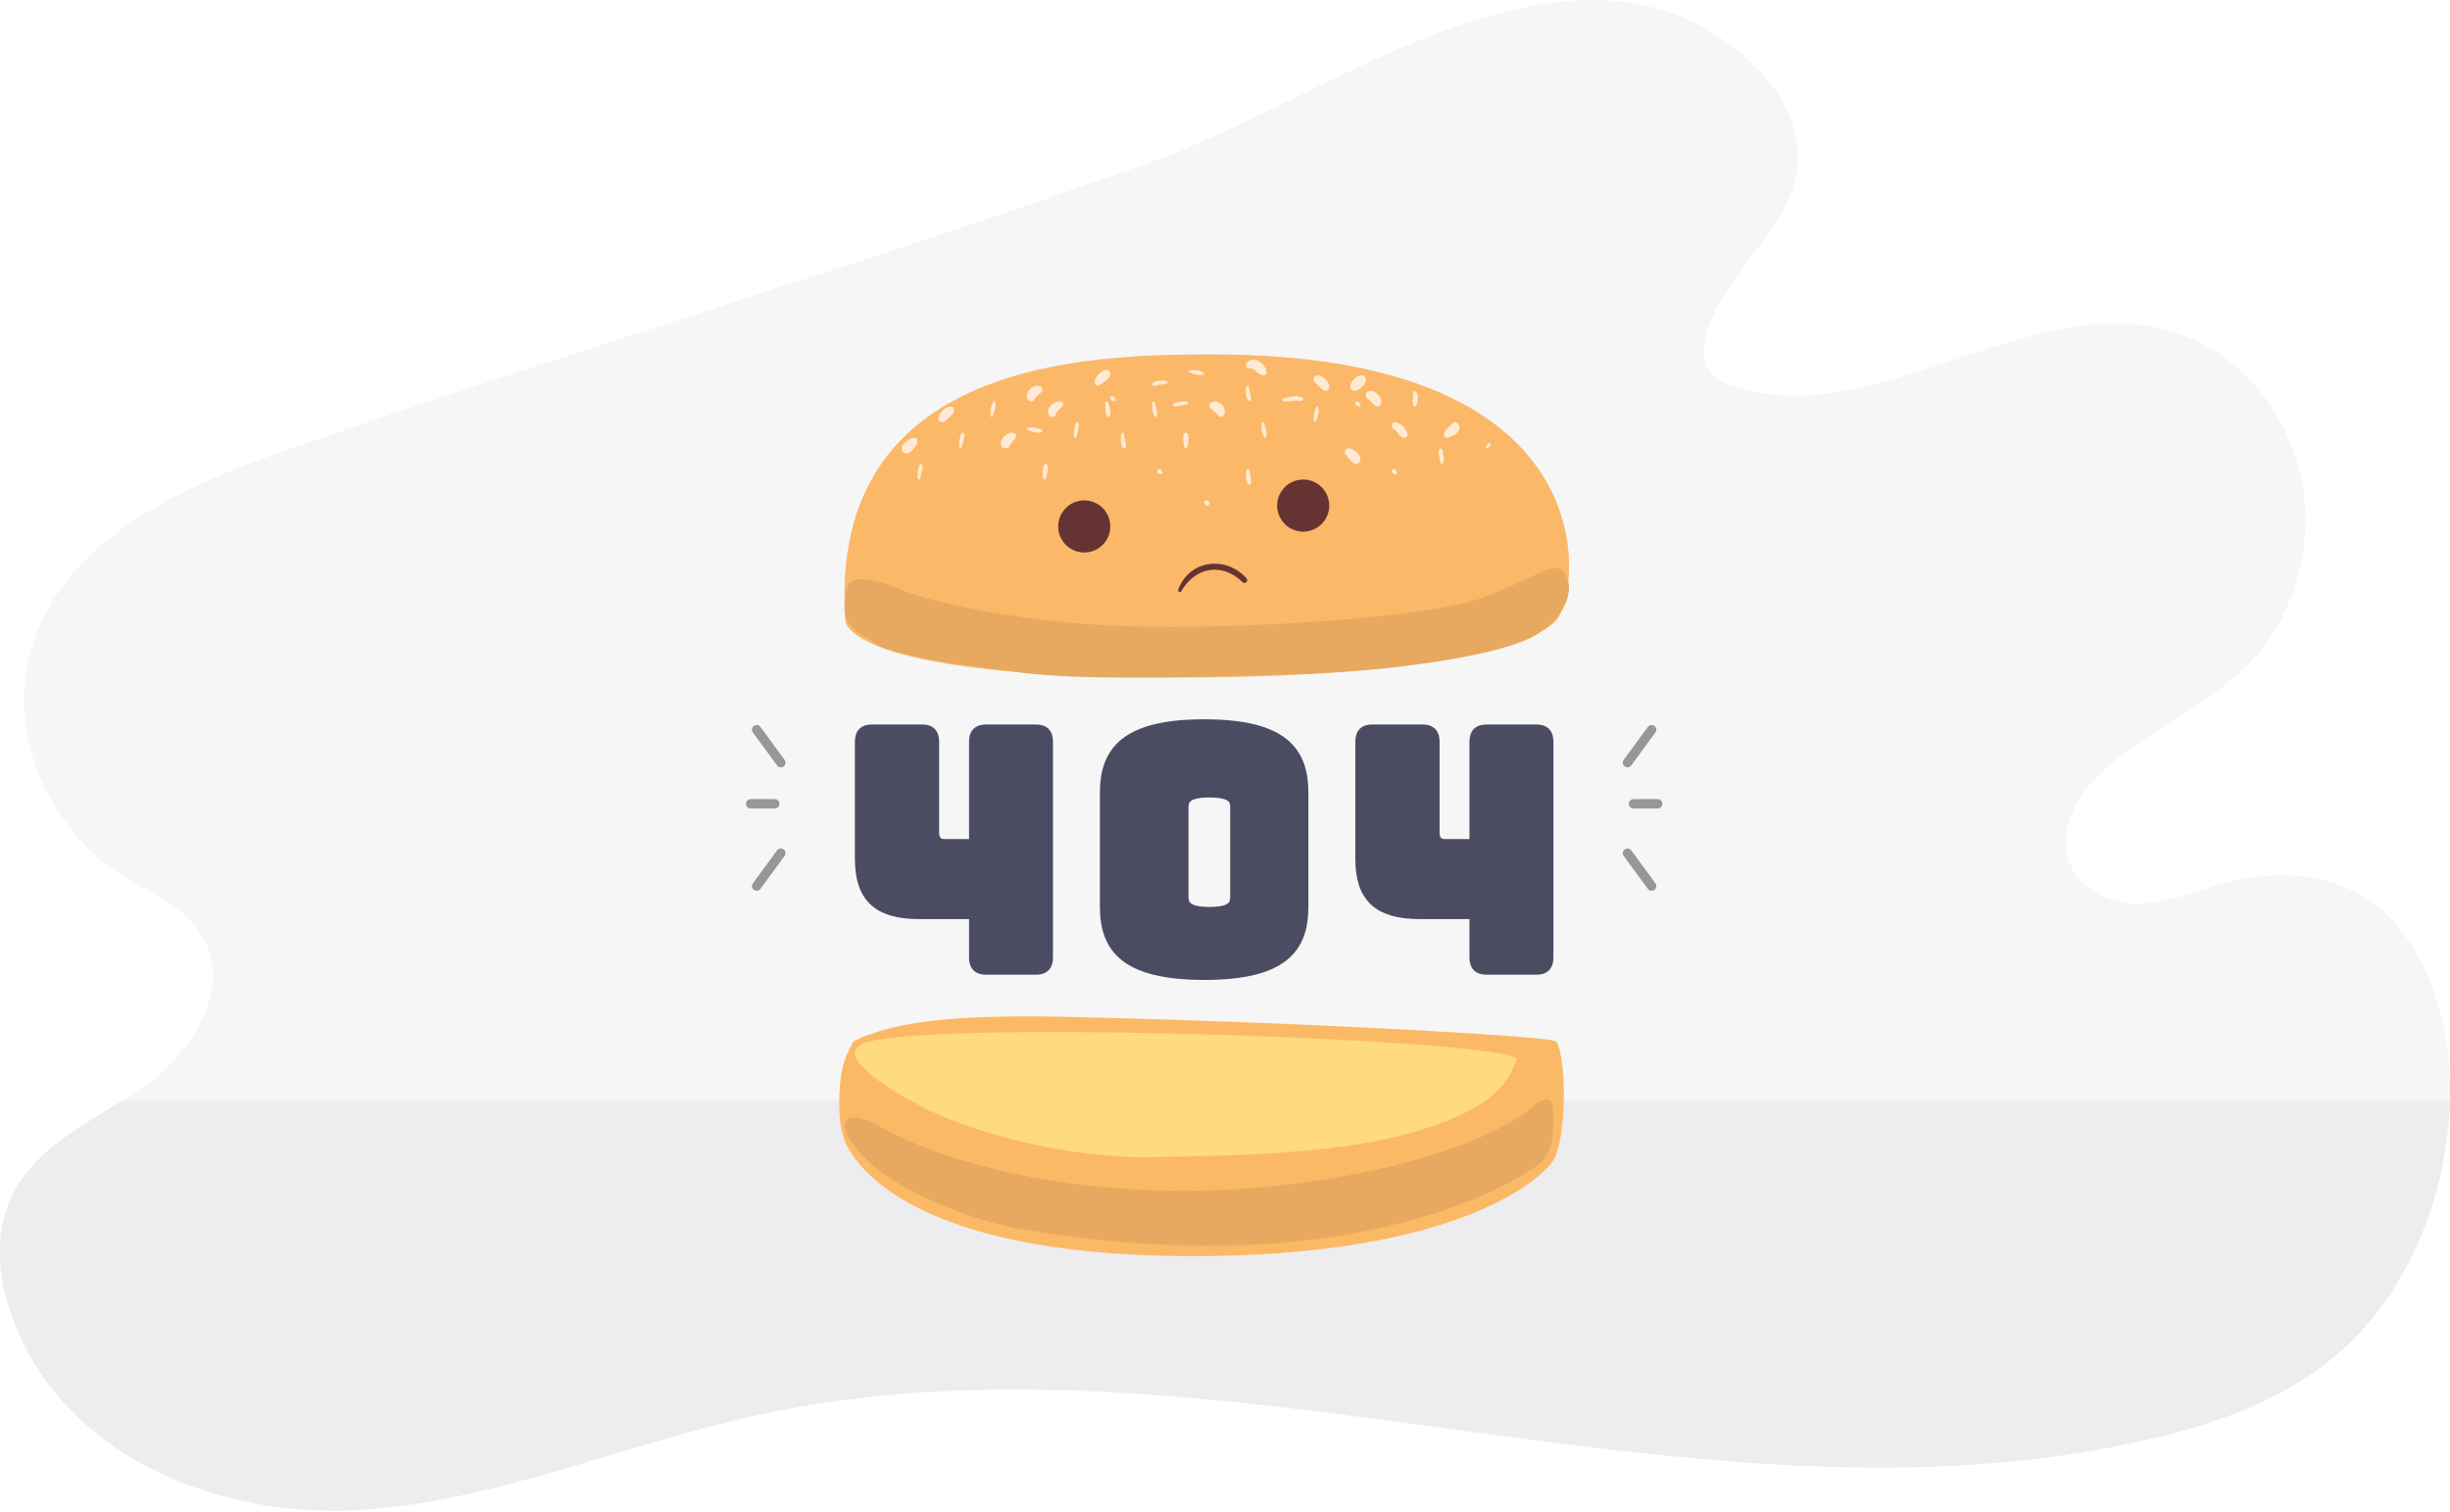
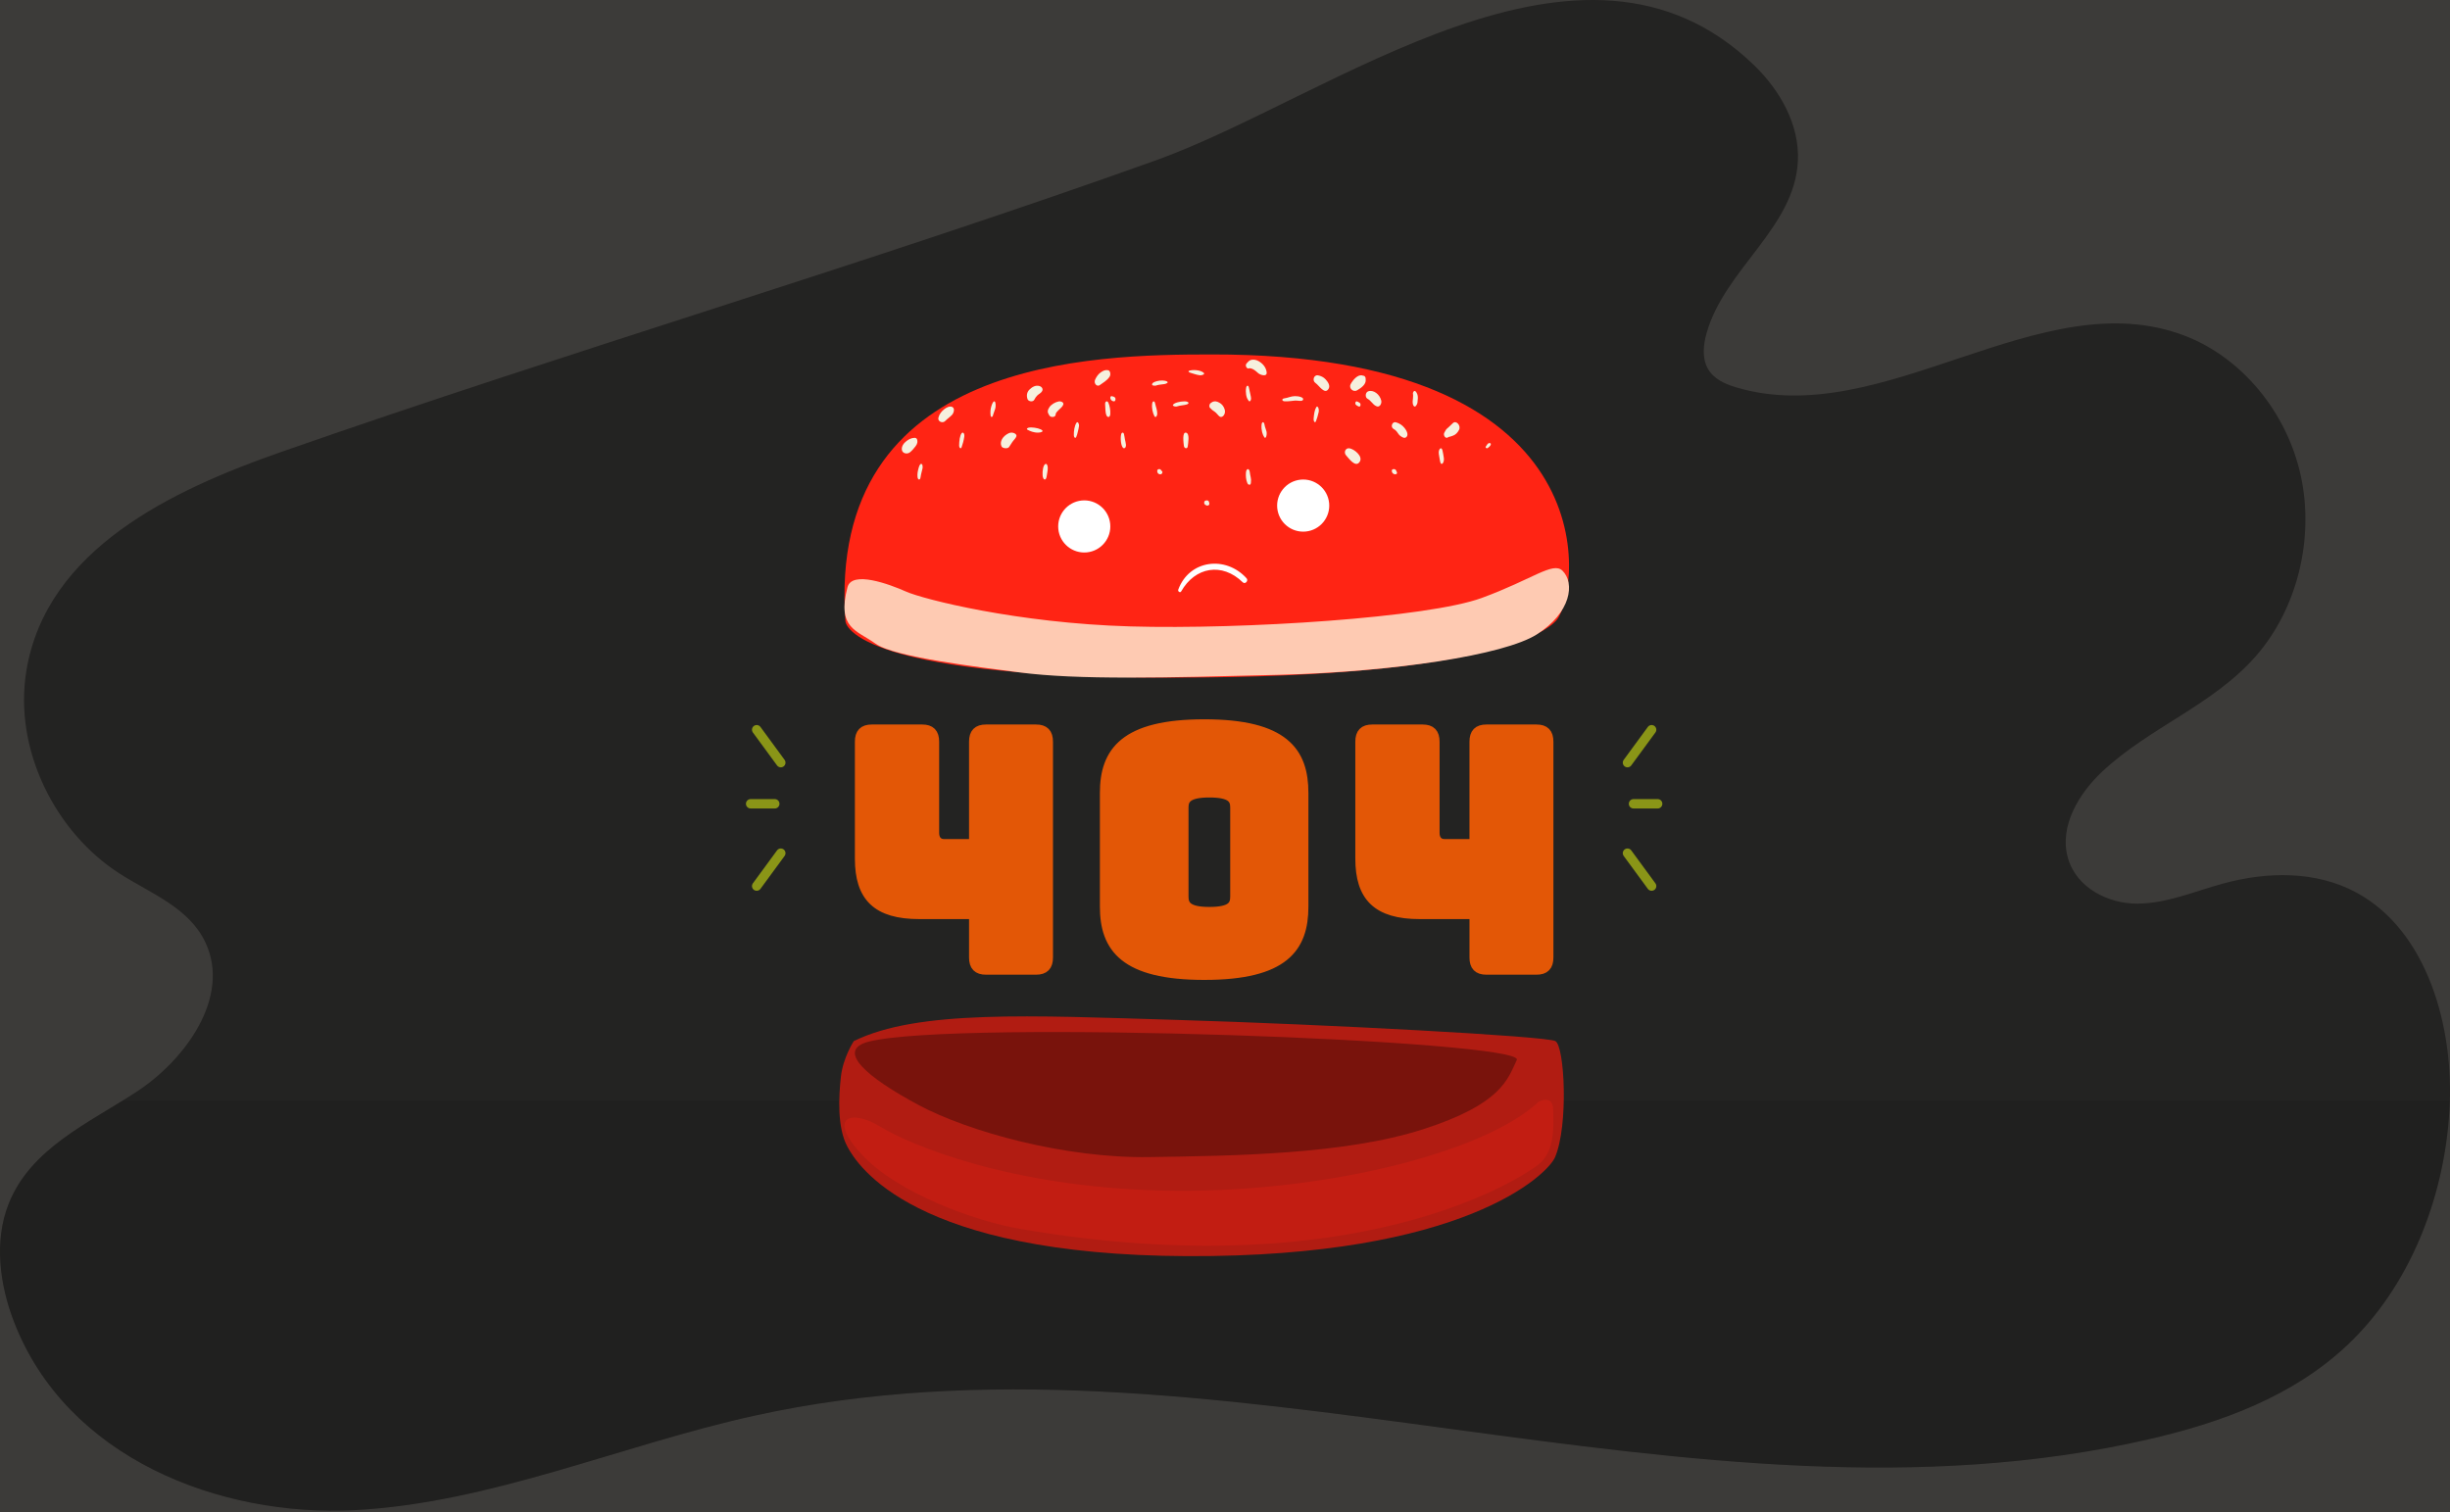
<svg xmlns="http://www.w3.org/2000/svg" xmlns:xlink="http://www.w3.org/1999/xlink" width="470" height="290" viewBox="0 0 470 290">
  <defs>
    <path class="fundo" id="prefix__a" d="M5.063 128.67c-2.513 15.192 5.633 31.093 17.898 38.941 5.99 3.832 13.34 6.528 16.471 13.254 4.868 10.452-3.879 22.437-13.113 28.515-9.236 6.078-20.5 10.9-24.704 21.683-2.771 7.108-1.685 15.387 1.058 22.507 10.06 26.112 39.393 37.547 65.479 36.15 26.086-1.396 50.827-12.407 76.416-18.075 87.873-19.465 180.005 24.717 267.728 4.47 13.65-3.151 27.4-8.081 37.943-17.99 11.883-11.167 18.632-28.016 19.65-45.023.97-16.225-4.34-34.495-17.744-41.806-7.834-4.273-17.196-4.1-25.7-1.774-5.43 1.483-10.767 3.808-16.369 3.848-5.601.038-11.763-3-13.386-8.808-1.707-6.107 2.182-12.41 6.642-16.577 9.072-8.474 21.203-12.707 29.441-22.126 7.927-9.063 11.264-22.574 8.574-34.716-2.692-12.141-11.326-22.538-22.188-26.715-27.683-10.645-57.844 18.377-86.152 9.873-2.101-.63-4.312-1.605-5.418-3.641-1.08-1.988-.834-4.51-.214-6.716 3.468-12.348 16.939-20.21 17.528-33.102.32-7.008-3.504-13.564-8.325-18.251-33.126-32.2-81.125 6.102-114.9 18.194-55.542 19.884-112.157 36.49-167.849 55.963-20.81 7.275-44.91 18.606-48.766 41.922z" />
  </defs>
  <g fill="none" fill-rule="evenodd">
-     <path fill="#FFF" d="M0 0H1366V800H0z" transform="translate(-448 -157)" />
+     <path fill="#3c3b39" d="M0 0H1366V800H0z" transform="translate(-448 -157)" />
    <g transform="translate(-448 -157) translate(448 157)">
-       <mask id="prefix__b" fill="#fff">
+       <mask id="prefix__b" fill="#3c3b39">
        <use xlink:href="#prefix__a" />
      </mask>
-       <use fill="#F6F6F7" xlink:href="#prefix__a" />
-       <path fill="#EDEDF0" fill-rule="nonzero" d="M-14.199 211.2H481.36V301.2H-14.199z" mask="url(#prefix__b)" />
+       <use fill="#00000069" xlink:href="#prefix__a" />
+       <path fill="#00000069" fill-rule="nonzero" d="M-14.199 211.2H481.36V301.2H-14.199z" mask="url(#prefix__b)" />
      <g class="paes">
        <g class="pao-baixo">
-           <path fill="#FBB965" d="M2.79 131.737s-2.073 3.155-2.479 6.868c-.406 3.713-.747 9.666 1.24 13.372 1.985 3.707 12.69 20.8 65.175 21.02 53.15.225 69.188-15.685 70.59-18.977 2.605-6.118 1.838-21.327.06-22.283-1.777-.956-44.044-3.204-72.446-4.057-28.402-.854-49.872-1.968-62.14 4.057" transform="translate(161 68)" />
-           <path fill="#E6A95F" d="M34.648 167.758c-8.863-1.526-23.515-6.939-30.292-14.218-6.775-7.28-2.096-8.803 3.508-5.387 5.605 3.415 24.569 11.557 54.124 12.263 29.555.706 61.424-6.946 72.2-17.053 0 0 2.705-1.47 2.768 1.509.062 2.98.428 7.948-2.769 10.507-3.196 2.558-34.805 23.526-99.54 12.379" transform="translate(161 68)" />
-           <path fill="#FFDA7F" d="M5.679 131.837c-6.522 1.646-.275 6.91 9.492 12.14 9.767 5.229 28.24 10.257 44.267 10.015 16.028-.243 37.48-.481 52.543-5.333 15.06-4.852 16.223-9.55 17.998-13.298 1.774-3.748-107.32-7.809-124.3-3.524" transform="translate(161 68)" />
+           <path fill="#b11c12" d="M2.79 131.737s-2.073 3.155-2.479 6.868c-.406 3.713-.747 9.666 1.24 13.372 1.985 3.707 12.69 20.8 65.175 21.02 53.15.225 69.188-15.685 70.59-18.977 2.605-6.118 1.838-21.327.06-22.283-1.777-.956-44.044-3.204-72.446-4.057-28.402-.854-49.872-1.968-62.14 4.057" transform="translate(161 68)" />
+           <path fill="#c21d12" d="M34.648 167.758c-8.863-1.526-23.515-6.939-30.292-14.218-6.775-7.28-2.096-8.803 3.508-5.387 5.605 3.415 24.569 11.557 54.124 12.263 29.555.706 61.424-6.946 72.2-17.053 0 0 2.705-1.47 2.768 1.509.062 2.98.428 7.948-2.769 10.507-3.196 2.558-34.805 23.526-99.54 12.379" transform="translate(161 68)" />
+           <path fill="#79130c" d="M5.679 131.837c-6.522 1.646-.275 6.91 9.492 12.14 9.767 5.229 28.24 10.257 44.267 10.015 16.028-.243 37.48-.481 52.543-5.333 15.06-4.852 16.223-9.55 17.998-13.298 1.774-3.748-107.32-7.809-124.3-3.524" transform="translate(161 68)" />
        </g>
        <g class="pao-cima">
-           <path fill="#FBB868" d="M71.37 0C49.008.035-2.43.631 1.18 51.16c0 0-.018 10.84 62.825 10.84 62.844 0 72.591-9.633 73.721-11.173C142.284 44.623 147.583-.117 71.37 0" transform="translate(161 68)" />
-           <path fill="#E6A95F" d="M34.552 61c-7.628-1.006-23.98-2.904-27.586-5.506-3.606-2.604-7.448-2.895-5.39-10.826.842-3.242 7.976-.619 11.264.839 3.289 1.458 21.239 6.047 42.989 6.673 21.75.625 57.126-1.679 67.42-5.458 9.806-3.598 13.662-7.027 15.493-5.228 2.396 2.351 1.687 8.008-4.913 12.215-6.252 3.985-27.53 7.2-49.434 7.76-21.904.56-38.604 1.012-49.843-.469" transform="translate(161 68)" />
-           <path fill="#FFEAD4" d="M45.508 13.114c-.368.549-.54 1.598-.503 2.445.017.392.297.604.45.287.143-.297.222-.617.303-.978.087-.387.197-.735.238-1.15.042-.44-.257-.95-.488-.604M42.092 9.016c-.694.13-1.446.61-1.774 1.098-.168.248-.3.512-.317.792-.017.313.154.503.29.776.249.494 1.245.392 1.22-.162-.014-.274.33-.612.54-.817.367-.361.75-.62.923-1.075.154-.404-.413-.7-.882-.612M51.621 9.247c-.182-.409-.68-.325-.615.364.063.687.007 1.485.25 2.067.19.458.694.473.737-.25.043-.759-.109-1.592-.372-2.181M32.55 15.101c-1.206.547-1.849 1.662-1.414 2.552.188.384 1.21.504 1.46.077.188-.32.407-.629.616-.942.243-.363.63-.675.767-1.064.173-.486-.753-.93-1.43-.623M29.793 9.012c-.26-.108-.498.532-.62.942-.166.565-.205 1.033-.149 1.674.053.59.424.405.493-.048-.002.014.102-.302.138-.4.093-.247.18-.497.262-.76.113-.359.144-1.297-.124-1.408M38.384 6.056c-.737-.211-1.406.211-1.881.674-.53.514-.607 1.19-.39 1.829.167.5 1.09.632 1.326.096.127-.285.31-.53.533-.764.304-.32.72-.44.944-.848.237-.429-.053-.85-.532-.987M21.722 10.101c-.484-.28-1.16.08-1.542.378-.57.444-.957.924-1.152 1.628-.21.764.802 1.182 1.296.663.4-.42.901-.746 1.308-1.172.319-.334.594-1.205.09-1.497M23.513 15.078c-.385.414-.505 1.566-.513 2.381-.005.47.333.749.47.35.206-.592.422-1.34.517-2.047.082-.598-.253-.921-.474-.684M38.964 14.6c-.26-.324-1.293-.581-2.192-.6-.626-.012-.971.28-.65.452.459.244 1.155.57 2.063.547.56-.014.936-.205.78-.4M51.58 3.028c-.54-.1-.912.074-1.399.401-.45.304-.83.813-1.092 1.395-.344.76.386 1.437.866 1.076.662-.5 1.41-.857 1.914-1.641.255-.397.126-1.152-.29-1.23M66.234 9c-.923 0-2.062.305-2.227.708-.074.182.437.384.836.247.537-.185 1.29-.187 1.832-.364.59-.193.337-.591-.441-.591M60.589 9.375c-.101-.522-.482-.493-.556.048-.12.852.102 1.815.423 2.412.213.396.543.02.544-.494.002-.736-.283-1.302-.411-1.966M69.955 3.569c-.44-.473-1.713-.712-2.727-.479-.37.085-.24.315.044.396.601.173 1.168.408 1.848.503.49.069 1.042-.199.835-.42M73.956 10.626c-.231-.836-.735-1.255-1.316-1.507-.24-.104-.5-.147-.75-.1-.148.028-.273.063-.407.161-.032.022-.373.238-.223.161-.282.148-.382.791-.057.979.117.067.22.24.333.325.168.128.336.247.508.364.327.219.564.609.873.868.537.45 1.27-.42 1.04-1.251M66.549 15.017c-.83-.233-.486 2.056-.435 2.528.055.51.678.664.741.08.068-.628.42-2.405-.306-2.608M54.803 16.301c-.065-.347-.1-.709-.19-1.038-.107-.393-.44-.32-.532.052-.186.746-.052 2.313.405 2.636.225.16.545-.077.512-.623-.024-.375-.13-.676-.195-1.027M39.534 21.024c-.423.212-.58 1.352-.523 2.174.066.946.664 1.13.785.144.065-.538.22-1.041.203-1.612-.016-.528-.238-.82-.465-.706M15.946 21.201c-.04-.142-.134-.197-.214-.2-.311-.02-.464.621-.576 1.05-.124.468-.188.945-.14 1.461.053.562.486.699.57.088.053-.375.146-.754.233-1.107.108-.439.265-.815.127-1.292M14.918 16.274c-.067-.169-.25-.279-.46-.274-.571.015-1.05.232-1.55.61-.562.422-.976 1.023-.899 1.675.081.697.993.942 1.574.476.407-.326.746-.755 1.058-1.149.364-.462.441-.923.277-1.338M62.906 5.209c-.447-.277-1.34-.251-1.957-.083-.279.077-.57.172-.738.298-.069.051-.108.105-.15.16-.025.038-.037.076-.038.115.043.077.042.09-.003.037-.154.243.622.357.925.173.227-.051.444-.104.705-.13.521-.054 1.021-.089 1.286-.315.092-.078.088-.182-.03-.255M52.906 8.291c-.191-.24-.402-.204-.634-.28-.218-.073-.326.255-.245.491.117.34.438.509.697.497.26-.01.37-.472.182-.708M80.437 1.283c-.385-.22-.844-.327-1.272-.266-.497.071-.7.363-1.033.724-.356.388.07 1.143.54.93l-.065-.083c.095.05.192.08.295.09.177.032.31.074.477.16.373.189.702.503 1.023.78.348.301 1.738.788 1.586-.245-.141-.963-.789-1.652-1.551-2.09M78.955 8.082c-.134-.55-.259-1.126-.366-1.703-.102-.548-.457-.476-.541.05-.073.453-.057.877.01 1.331.083.548.286.874.512 1.17.11.144.276.048.357-.132.097-.215.088-.476.028-.716M87.395 8c-.77.016-1.317.338-2.032.43-.505.065-.477.525.046.56.713.047 1.359-.082 2.053-.14.468-.04 1.35.253 1.516-.164.191-.483-.906-.7-1.583-.685M81.958 14.767c-.103-.44-.306-.8-.377-1.279-.095-.644-.518-.678-.57.063-.07.998.19 1.845.53 2.34.293.426.566-.494.417-1.124M99.918 9.365c-.177-.18-.36-.23-.56-.337-.295-.16-.508.405-.225.646.181.155.805.626.863.04.012-.119-.003-.273-.078-.349M93.308 4.792c-.387-.436-.932-.682-1.466-.78-.809-.145-1.17 1.02-.47 1.477.65.427 1.772 2.34 2.503 1.097.376-.641-.178-1.356-.567-1.794M91.498 10.138c-.32.55-.428 1.334-.494 2.18-.043.546.266.928.442.494.21-.512.38-1.126.522-1.741.139-.605-.204-1.393-.47-.933M103.977 8.863c-.265-1.177-1.477-2.153-2.51-1.784-.548.195-.653 1.156-.104 1.442.294.153.53.397.762.655.326.36.549.611.988.784.564.223.992-.535.864-1.097M100.988 4.781c.03-.437-.169-.702-.568-.724-.906-.33-1.89.849-2.3 1.608-.47.873.538 1.63 1.223 1.22.683-.406 1.786-1.108 1.645-2.104M110.532 7.06c-.238-.218-.568.203-.463.619l.012.045c-.01.096-.001.204 0 .297 0 .14-.016.294-.025.434-.012.181-.043.357-.053.539-.013.245.016.45.06.612.091.33.32.515.53.304.108-.11.286-.37.335-.709.04-.276.058-.554.07-.836.024-.568-.189-1.052-.466-1.306M108.458 14.127c-.434-.548-.995-.921-1.662-1.103-.746-.203-1.116.933-.445 1.28.216.11.4.251.557.443.204.248.42.648.672.84.348.262.868.645 1.249.23.437-.478-.064-1.305-.37-1.69M117.71 13.184c-.282.276-.558.555-.852.815-.143.126-.333.256-.446.42-.108.156-.174.34-.284.489-.392.535.193 1.412.694.973.104-.091.318-.086.446-.134.16-.062.324-.11.486-.169.51-.186.872-.578 1.145-1.11.418-.816-.553-1.907-1.188-1.284M97.93 18.019c-.834-.165-1.209.791-.697 1.348.495.538 1.83 2.49 2.627 1.2.636-1.034-1.044-2.373-1.93-2.548M124.69 17.006c-.372.072-.428.396-.629.626-.202.23.139.496.376.3.22-.181.506-.403.559-.676.032-.168-.129-.285-.307-.25M115.979 19.839c-.079-.499-.153-.976-.264-1.445-.205-.86-.853-.174-.689.73.089.49.148.982.25 1.46.196.907.849.182.703-.745M78.957 24.496c.068-.31.05-.616-.02-.91-.077-.321-.14-.65-.183-1.002-.099-.82-.671-.76-.736.076-.056.71.019 1.361.23 1.918.132.348.265.461.467.377-.18.076.075.038.116.016.071-.038.117-.183.135-.33.01-.08.063-.472-.009-.145M61.924 22.403c-.057-.057-.16-.13-.189-.2-.132-.33-.73-.229-.735.1-.004.27.047.533.379.665.186.073.458.02.543-.14l.027-.053c.06-.114.083-.266-.025-.372M106.798 22.22c-.107-.292-.757-.304-.794.028-.032.293.107.618.488.731.229.068.532-.032.507-.257-.021-.186-.137-.329-.201-.502M70.884 28.197c-.13-.291-.716-.24-.83.025-.131.304-.034.606.41.754.101.033.24.034.334-.012.326-.16.181-.553.086-.767" transform="translate(161 68)" />
+           <path fill="#ff2414" d="M71.37 0C49.008.035-2.43.631 1.18 51.16c0 0-.018 10.84 62.825 10.84 62.844 0 72.591-9.633 73.721-11.173C142.284 44.623 147.583-.117 71.37 0" transform="translate(161 68)" />
+           <path fill="#fecab2" d="M34.552 61c-7.628-1.006-23.98-2.904-27.586-5.506-3.606-2.604-7.448-2.895-5.39-10.826.842-3.242 7.976-.619 11.264.839 3.289 1.458 21.239 6.047 42.989 6.673 21.75.625 57.126-1.679 67.42-5.458 9.806-3.598 13.662-7.027 15.493-5.228 2.396 2.351 1.687 8.008-4.913 12.215-6.252 3.985-27.53 7.2-49.434 7.76-21.904.56-38.604 1.012-49.843-.469" transform="translate(161 68)" />
+           <path fill="#f6f0de" d="M45.508 13.114c-.368.549-.54 1.598-.503 2.445.017.392.297.604.45.287.143-.297.222-.617.303-.978.087-.387.197-.735.238-1.15.042-.44-.257-.95-.488-.604M42.092 9.016c-.694.13-1.446.61-1.774 1.098-.168.248-.3.512-.317.792-.017.313.154.503.29.776.249.494 1.245.392 1.22-.162-.014-.274.33-.612.54-.817.367-.361.75-.62.923-1.075.154-.404-.413-.7-.882-.612M51.621 9.247c-.182-.409-.68-.325-.615.364.063.687.007 1.485.25 2.067.19.458.694.473.737-.25.043-.759-.109-1.592-.372-2.181M32.55 15.101c-1.206.547-1.849 1.662-1.414 2.552.188.384 1.21.504 1.46.077.188-.32.407-.629.616-.942.243-.363.63-.675.767-1.064.173-.486-.753-.93-1.43-.623M29.793 9.012c-.26-.108-.498.532-.62.942-.166.565-.205 1.033-.149 1.674.053.59.424.405.493-.048-.002.014.102-.302.138-.4.093-.247.18-.497.262-.76.113-.359.144-1.297-.124-1.408M38.384 6.056c-.737-.211-1.406.211-1.881.674-.53.514-.607 1.19-.39 1.829.167.5 1.09.632 1.326.096.127-.285.31-.53.533-.764.304-.32.72-.44.944-.848.237-.429-.053-.85-.532-.987M21.722 10.101c-.484-.28-1.16.08-1.542.378-.57.444-.957.924-1.152 1.628-.21.764.802 1.182 1.296.663.4-.42.901-.746 1.308-1.172.319-.334.594-1.205.09-1.497M23.513 15.078c-.385.414-.505 1.566-.513 2.381-.005.47.333.749.47.35.206-.592.422-1.34.517-2.047.082-.598-.253-.921-.474-.684M38.964 14.6c-.26-.324-1.293-.581-2.192-.6-.626-.012-.971.28-.65.452.459.244 1.155.57 2.063.547.56-.014.936-.205.78-.4M51.58 3.028c-.54-.1-.912.074-1.399.401-.45.304-.83.813-1.092 1.395-.344.76.386 1.437.866 1.076.662-.5 1.41-.857 1.914-1.641.255-.397.126-1.152-.29-1.23M66.234 9c-.923 0-2.062.305-2.227.708-.074.182.437.384.836.247.537-.185 1.29-.187 1.832-.364.59-.193.337-.591-.441-.591M60.589 9.375c-.101-.522-.482-.493-.556.048-.12.852.102 1.815.423 2.412.213.396.543.02.544-.494.002-.736-.283-1.302-.411-1.966M69.955 3.569c-.44-.473-1.713-.712-2.727-.479-.37.085-.24.315.044.396.601.173 1.168.408 1.848.503.49.069 1.042-.199.835-.42M73.956 10.626c-.231-.836-.735-1.255-1.316-1.507-.24-.104-.5-.147-.75-.1-.148.028-.273.063-.407.161-.032.022-.373.238-.223.161-.282.148-.382.791-.057.979.117.067.22.24.333.325.168.128.336.247.508.364.327.219.564.609.873.868.537.45 1.27-.42 1.04-1.251M66.549 15.017c-.83-.233-.486 2.056-.435 2.528.055.51.678.664.741.08.068-.628.42-2.405-.306-2.608M54.803 16.301c-.065-.347-.1-.709-.19-1.038-.107-.393-.44-.32-.532.052-.186.746-.052 2.313.405 2.636.225.16.545-.077.512-.623-.024-.375-.13-.676-.195-1.027M39.534 21.024c-.423.212-.58 1.352-.523 2.174.066.946.664 1.13.785.144.065-.538.22-1.041.203-1.612-.016-.528-.238-.82-.465-.706M15.946 21.201c-.04-.142-.134-.197-.214-.2-.311-.02-.464.621-.576 1.05-.124.468-.188.945-.14 1.461.053.562.486.699.57.088.053-.375.146-.754.233-1.107.108-.439.265-.815.127-1.292M14.918 16.274c-.067-.169-.25-.279-.46-.274-.571.015-1.05.232-1.55.61-.562.422-.976 1.023-.899 1.675.081.697.993.942 1.574.476.407-.326.746-.755 1.058-1.149.364-.462.441-.923.277-1.338M62.906 5.209c-.447-.277-1.34-.251-1.957-.083-.279.077-.57.172-.738.298-.069.051-.108.105-.15.16-.025.038-.037.076-.038.115.043.077.042.09-.003.037-.154.243.622.357.925.173.227-.051.444-.104.705-.13.521-.054 1.021-.089 1.286-.315.092-.078.088-.182-.03-.255M52.906 8.291c-.191-.24-.402-.204-.634-.28-.218-.073-.326.255-.245.491.117.34.438.509.697.497.26-.01.37-.472.182-.708M80.437 1.283c-.385-.22-.844-.327-1.272-.266-.497.071-.7.363-1.033.724-.356.388.07 1.143.54.93l-.065-.083c.095.05.192.08.295.09.177.032.31.074.477.16.373.189.702.503 1.023.78.348.301 1.738.788 1.586-.245-.141-.963-.789-1.652-1.551-2.09M78.955 8.082c-.134-.55-.259-1.126-.366-1.703-.102-.548-.457-.476-.541.05-.073.453-.057.877.01 1.331.083.548.286.874.512 1.17.11.144.276.048.357-.132.097-.215.088-.476.028-.716M87.395 8c-.77.016-1.317.338-2.032.43-.505.065-.477.525.046.56.713.047 1.359-.082 2.053-.14.468-.04 1.35.253 1.516-.164.191-.483-.906-.7-1.583-.685M81.958 14.767c-.103-.44-.306-.8-.377-1.279-.095-.644-.518-.678-.57.063-.07.998.19 1.845.53 2.34.293.426.566-.494.417-1.124M99.918 9.365c-.177-.18-.36-.23-.56-.337-.295-.16-.508.405-.225.646.181.155.805.626.863.04.012-.119-.003-.273-.078-.349M93.308 4.792c-.387-.436-.932-.682-1.466-.78-.809-.145-1.17 1.02-.47 1.477.65.427 1.772 2.34 2.503 1.097.376-.641-.178-1.356-.567-1.794M91.498 10.138c-.32.55-.428 1.334-.494 2.18-.043.546.266.928.442.494.21-.512.38-1.126.522-1.741.139-.605-.204-1.393-.47-.933M103.977 8.863c-.265-1.177-1.477-2.153-2.51-1.784-.548.195-.653 1.156-.104 1.442.294.153.53.397.762.655.326.36.549.611.988.784.564.223.992-.535.864-1.097M100.988 4.781c.03-.437-.169-.702-.568-.724-.906-.33-1.89.849-2.3 1.608-.47.873.538 1.63 1.223 1.22.683-.406 1.786-1.108 1.645-2.104M110.532 7.06c-.238-.218-.568.203-.463.619l.012.045c-.01.096-.001.204 0 .297 0 .14-.016.294-.025.434-.012.181-.043.357-.053.539-.013.245.016.45.06.612.091.33.32.515.53.304.108-.11.286-.37.335-.709.04-.276.058-.554.07-.836.024-.568-.189-1.052-.466-1.306M108.458 14.127c-.434-.548-.995-.921-1.662-1.103-.746-.203-1.116.933-.445 1.28.216.11.4.251.557.443.204.248.42.648.672.84.348.262.868.645 1.249.23.437-.478-.064-1.305-.37-1.69M117.71 13.184c-.282.276-.558.555-.852.815-.143.126-.333.256-.446.42-.108.156-.174.34-.284.489-.392.535.193 1.412.694.973.104-.091.318-.086.446-.134.16-.062.324-.11.486-.169.51-.186.872-.578 1.145-1.11.418-.816-.553-1.907-1.188-1.284M97.93 18.019c-.834-.165-1.209.791-.697 1.348.495.538 1.83 2.49 2.627 1.2.636-1.034-1.044-2.373-1.93-2.548M124.69 17.006c-.372.072-.428.396-.629.626-.202.23.139.496.376.3.22-.181.506-.403.559-.676.032-.168-.129-.285-.307-.25M115.979 19.839c-.079-.499-.153-.976-.264-1.445-.205-.86-.853-.174-.689.73.089.49.148.982.25 1.46.196.907.849.182.703-.745M78.957 24.496c.068-.31.05-.616-.02-.91-.077-.321-.14-.65-.183-1.002-.099-.82-.671-.76-.736.076-.056.71.019 1.361.23 1.918.132.348.265.461.467.377-.18.076.075.038.116.016.071-.038.117-.183.135-.33.01-.08.063-.472-.009-.145M61.924 22.403c-.057-.057-.16-.13-.189-.2-.132-.33-.73-.229-.735.1-.004.27.047.533.379.665.186.073.458.02.543-.14l.027-.053c.06-.114.083-.266-.025-.372M106.798 22.22c-.107-.292-.757-.304-.794.028-.032.293.107.618.488.731.229.068.532-.032.507-.257-.021-.186-.137-.329-.201-.502M70.884 28.197c-.13-.291-.716-.24-.83.025-.131.304-.034.606.41.754.101.033.24.034.334-.012.326-.16.181-.553.086-.767" transform="translate(161 68)" />
          <g class="olhos">
-             <path fill="#633" d="M51.976 32.505c.27 2.748-1.735 5.197-4.476 5.47-2.748.274-5.199-1.732-5.476-4.48-.27-2.748 1.735-5.197 4.483-5.47 2.748-.274 5.192 1.733 5.469 4.48M93.976 28.505c.27 2.748-1.735 5.197-4.483 5.47-2.748.273-5.192-1.733-5.469-4.48-.27-2.748 1.735-5.197 4.483-5.47 2.748-.274 5.192 1.733 5.469  4.48M65.03 45.127c2.1-5.726 9.106-6.606 13.113-2.171.408.462-.277 1.204-.725.77-3.981-3.892-9.17-2.951-11.83 1.745-.187.333-.68-.002-.558-.344 " transform="translate(161 68)" />
+             <path fill="#FFF" d="M51.976 32.505c.27 2.748-1.735 5.197-4.476 5.47-2.748.274-5.199-1.732-5.476-4.48-.27-2.748 1.735-5.197 4.483-5.47 2.748-.274 5.192 1.733 5.469 4.48M93.976 28.505c.27 2.748-1.735 5.197-4.483 5.47-2.748.273-5.192-1.733-5.469-4.48-.27-2.748 1.735-5.197 4.483-5.47 2.748-.274 5.192 1.733 5.469  4.48M65.03 45.127c2.1-5.726 9.106-6.606 13.113-2.171.408.462-.277 1.204-.725.77-3.981-3.892-9.17-2.951-11.83 1.745-.187.333-.68-.002-.558-.344 " transform="translate(161 68)" />
          </g>
        </g>
      </g>
-       <g fill-rule="nonzero" stroke="#979797" stroke-linecap="round" stroke-width="1.8" class="left-sparks">
+       <g fill-rule="nonzero" stroke="#8a9517" stroke-linecap="round" stroke-width="1.8" class="left-sparks">
        <path d="M23.684 5.789L30 1.158" transform="rotate(-90 157 13)" />
        <path d="M0 5.789L6.316 1.158" transform="rotate(-90 157 13) matrix(-1 0 0 1 6.316 0)" />
        <path d="M15.789 4.632L15.789 0" transform="rotate(-90 157 13)" />
      </g>
-       <g fill-rule="nonzero" stroke="#979797" stroke-linecap="round" stroke-width="1.8" class="right-sparks">
+       <g fill-rule="nonzero" stroke="#8a9517" stroke-linecap="round" stroke-width="1.8" class="right-sparks">
        <path d="M23.684 5.789L30 1.158" transform="matrix(0 -1 -1 0 318 170)" />
        <path d="M0 5.789L6.316 1.158" transform="matrix(0 -1 -1 0 318 170) matrix(-1 0 0 1 6.316 0)" />
        <path d="M15.789 4.632L15.789 0" transform="matrix(0 -1 -1 0 318 170)" />
      </g>
-       <path fill="#4B4B62" class="path" fill-rule="nonzero" stroke="#4B4B62" stroke-width="2" d="M198.754 186c1.56 0 2.246-.703 2.246-2.3v-41.4c0-1.597-.686-2.3-2.246-2.3h-9.608c-1.56 0-2.247.703-2.247 2.3v19.678h-5.802c-1.185 0-1.934-.83-1.934-2.172V142.3c0-1.597-.686-2.3-2.246-2.3h-9.67c-1.56 0-2.247.703-2.247 2.3v22.425c0 7.283 3.244 10.606 11.355 10.606H186.9v8.369c0 1.597.687 2.3 2.247 2.3h9.608zm32.277 1c15.3 0 18.969-5.248 18.969-13.056V152.12c0-7.808-3.67-13.12-18.969-13.12-15.3 0-19.031 5.312-19.031 13.12v21.824c0 7.808 3.732 13.056 19.031 13.056zm.969-12c-4.25 0-5-1.27-5-2.986v-17.091c0-1.652.75-2.923 5-2.923 4.313 0 5 1.27 5 2.923v17.09c0 1.716-.688 2.987-5 2.987zm62.754 11c1.56 0 2.246-.703 2.246-2.3v-41.4c0-1.597-.686-2.3-2.246-2.3h-9.608c-1.56 0-2.247.703-2.247 2.3v19.678h-5.802c-1.185 0-1.934-.83-1.934-2.172V142.3c0-1.597-.686-2.3-2.246-2.3h-9.67c-1.56 0-2.247.703-2.247 2.3v22.425c0 7.283 3.244 10.606 11.355 10.606H282.9v8.369c0 1.597.687 2.3 2.247 2.3h9.608z" />
+       <path fill="#e35706" class="path" fill-rule="nonzero" stroke="#e35706" stroke-width="2" d="M198.754 186c1.56 0 2.246-.703 2.246-2.3v-41.4c0-1.597-.686-2.3-2.246-2.3h-9.608c-1.56 0-2.247.703-2.247 2.3v19.678h-5.802c-1.185 0-1.934-.83-1.934-2.172V142.3c0-1.597-.686-2.3-2.246-2.3h-9.67c-1.56 0-2.247.703-2.247 2.3v22.425c0 7.283 3.244 10.606 11.355 10.606H186.9v8.369c0 1.597.687 2.3 2.247 2.3h9.608zm32.277 1c15.3 0 18.969-5.248 18.969-13.056V152.12c0-7.808-3.67-13.12-18.969-13.12-15.3 0-19.031 5.312-19.031 13.12v21.824c0 7.808 3.732 13.056 19.031 13.056zm.969-12c-4.25 0-5-1.27-5-2.986v-17.091c0-1.652.75-2.923 5-2.923 4.313 0 5 1.27 5 2.923v17.09c0 1.716-.688 2.987-5 2.987zm62.754 11c1.56 0 2.246-.703 2.246-2.3v-41.4c0-1.597-.686-2.3-2.246-2.3h-9.608c-1.56 0-2.247.703-2.247 2.3v19.678h-5.802c-1.185 0-1.934-.83-1.934-2.172V142.3c0-1.597-.686-2.3-2.246-2.3h-9.67c-1.56 0-2.247.703-2.247 2.3v22.425c0 7.283 3.244 10.606 11.355 10.606H282.9v8.369c0 1.597.687 2.3 2.247 2.3h9.608z" />
    </g>
  </g>
</svg>
